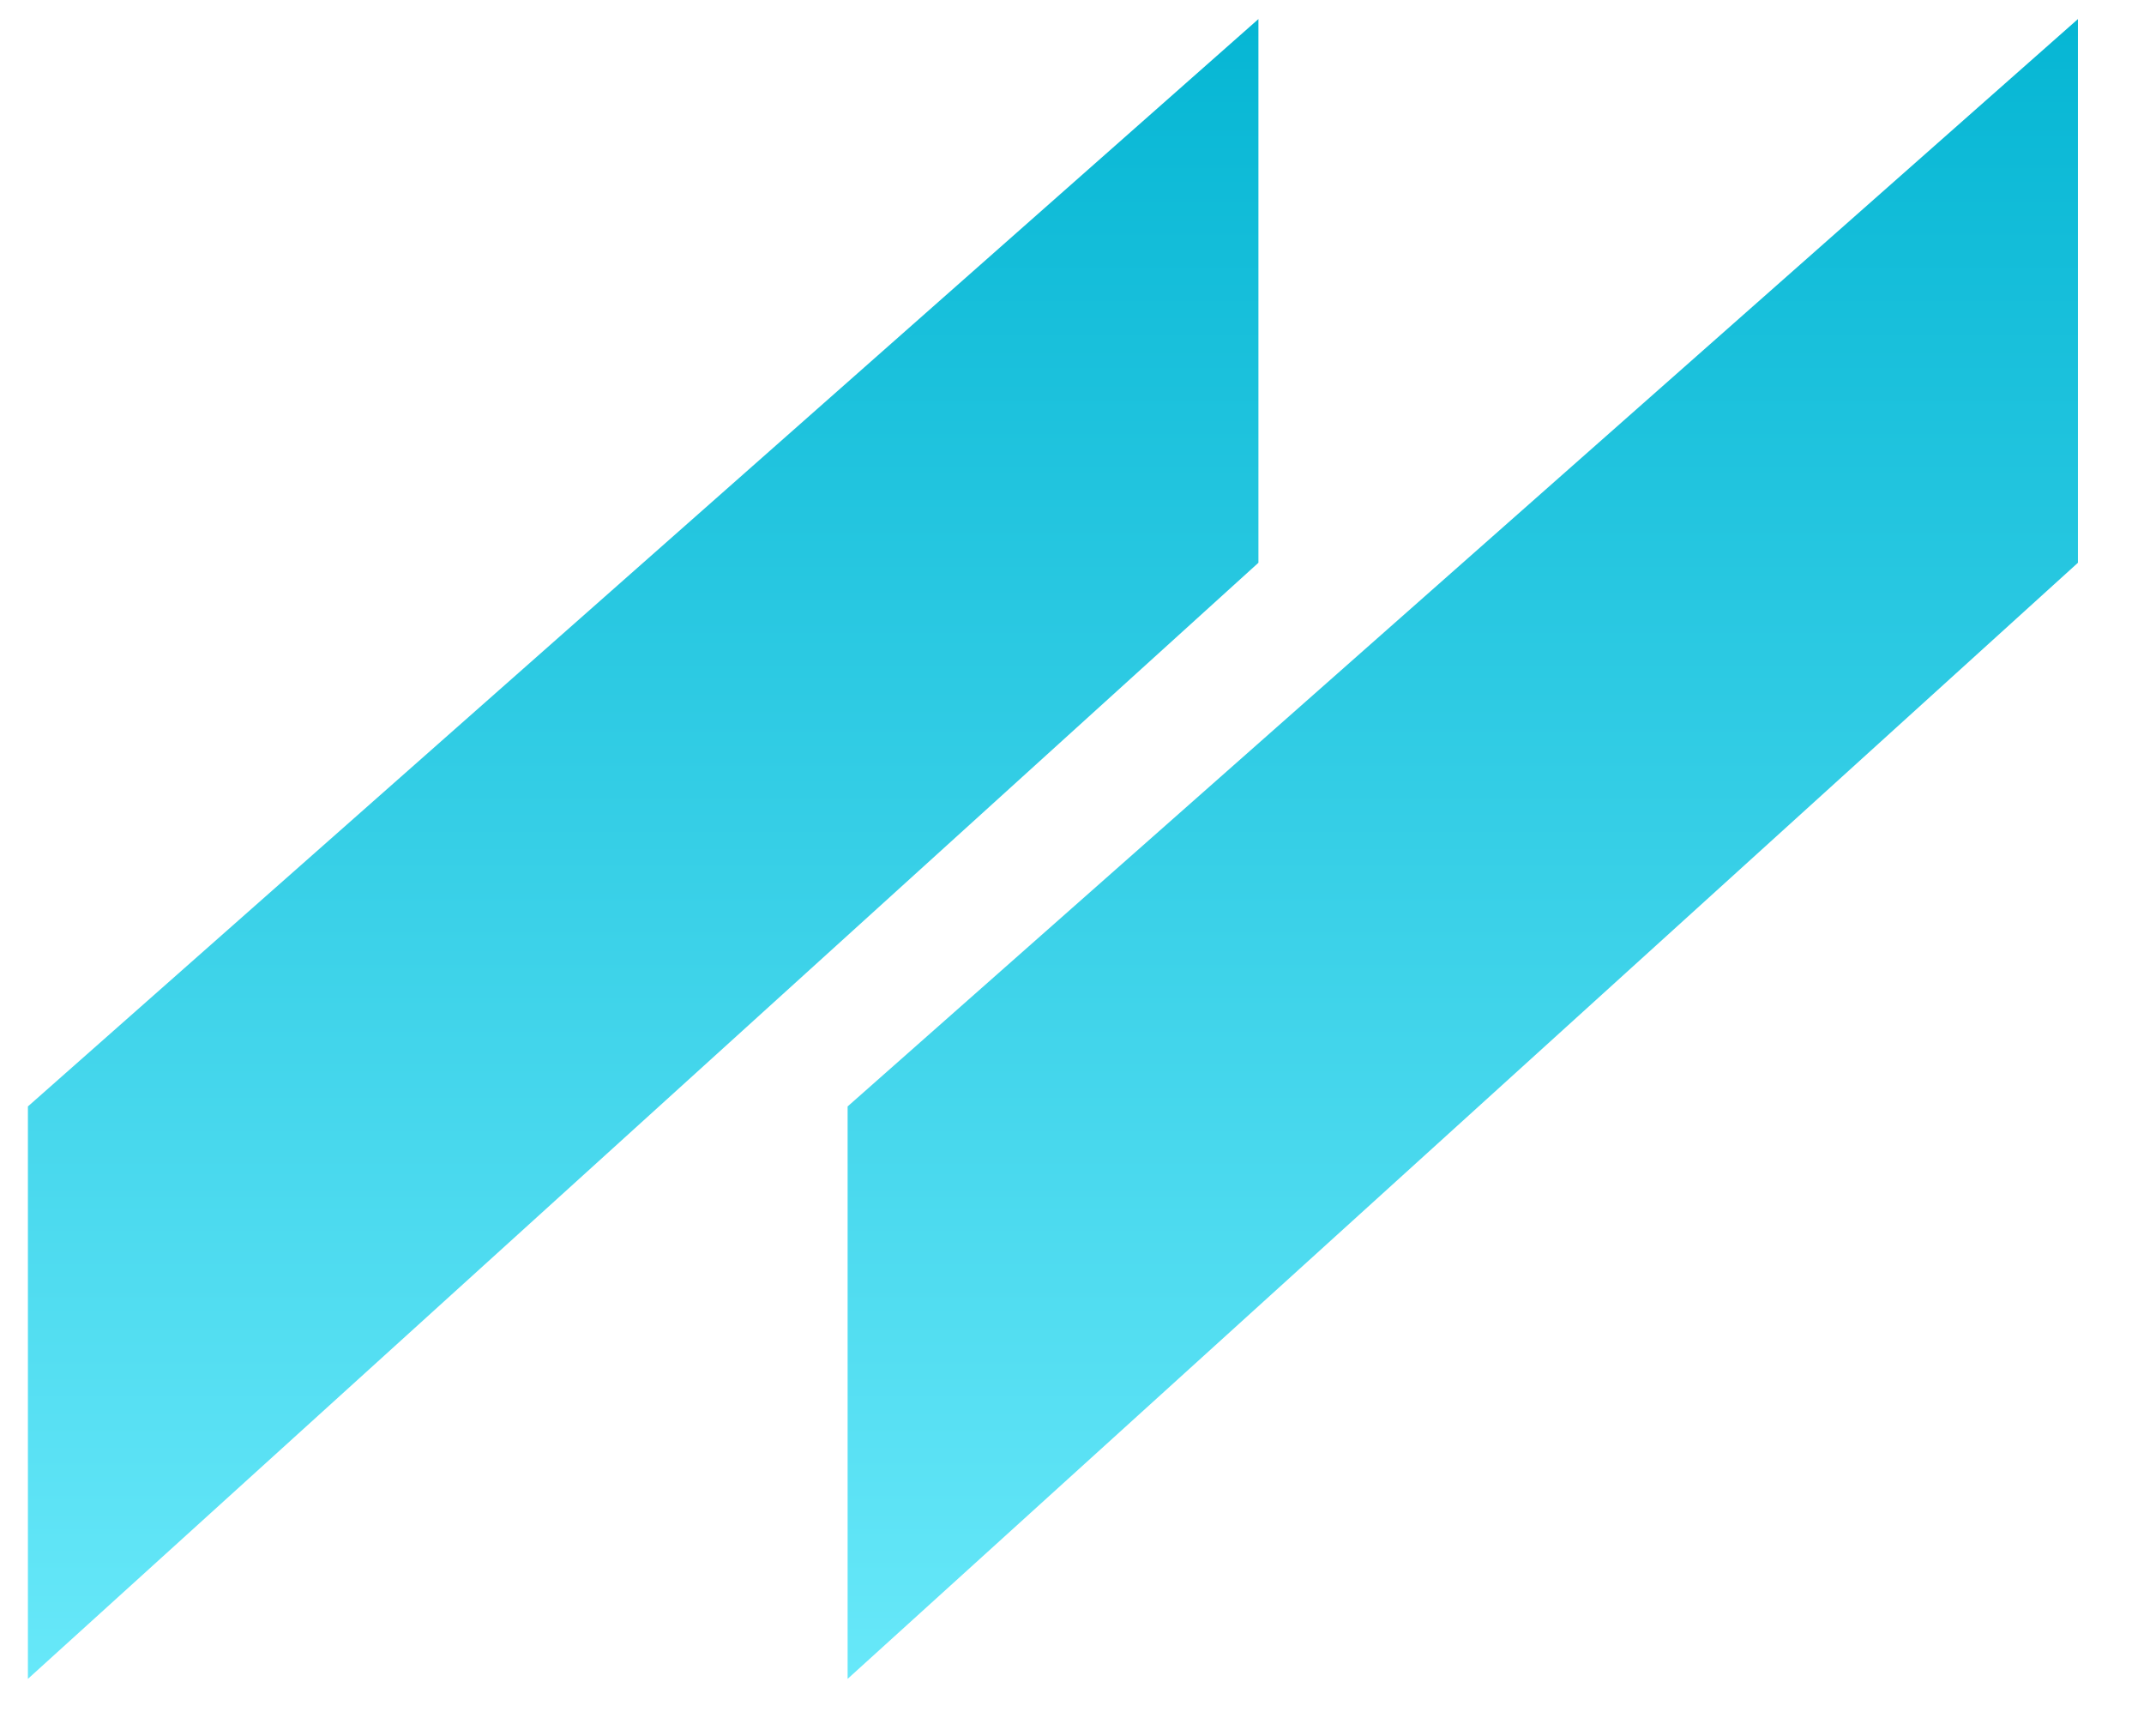
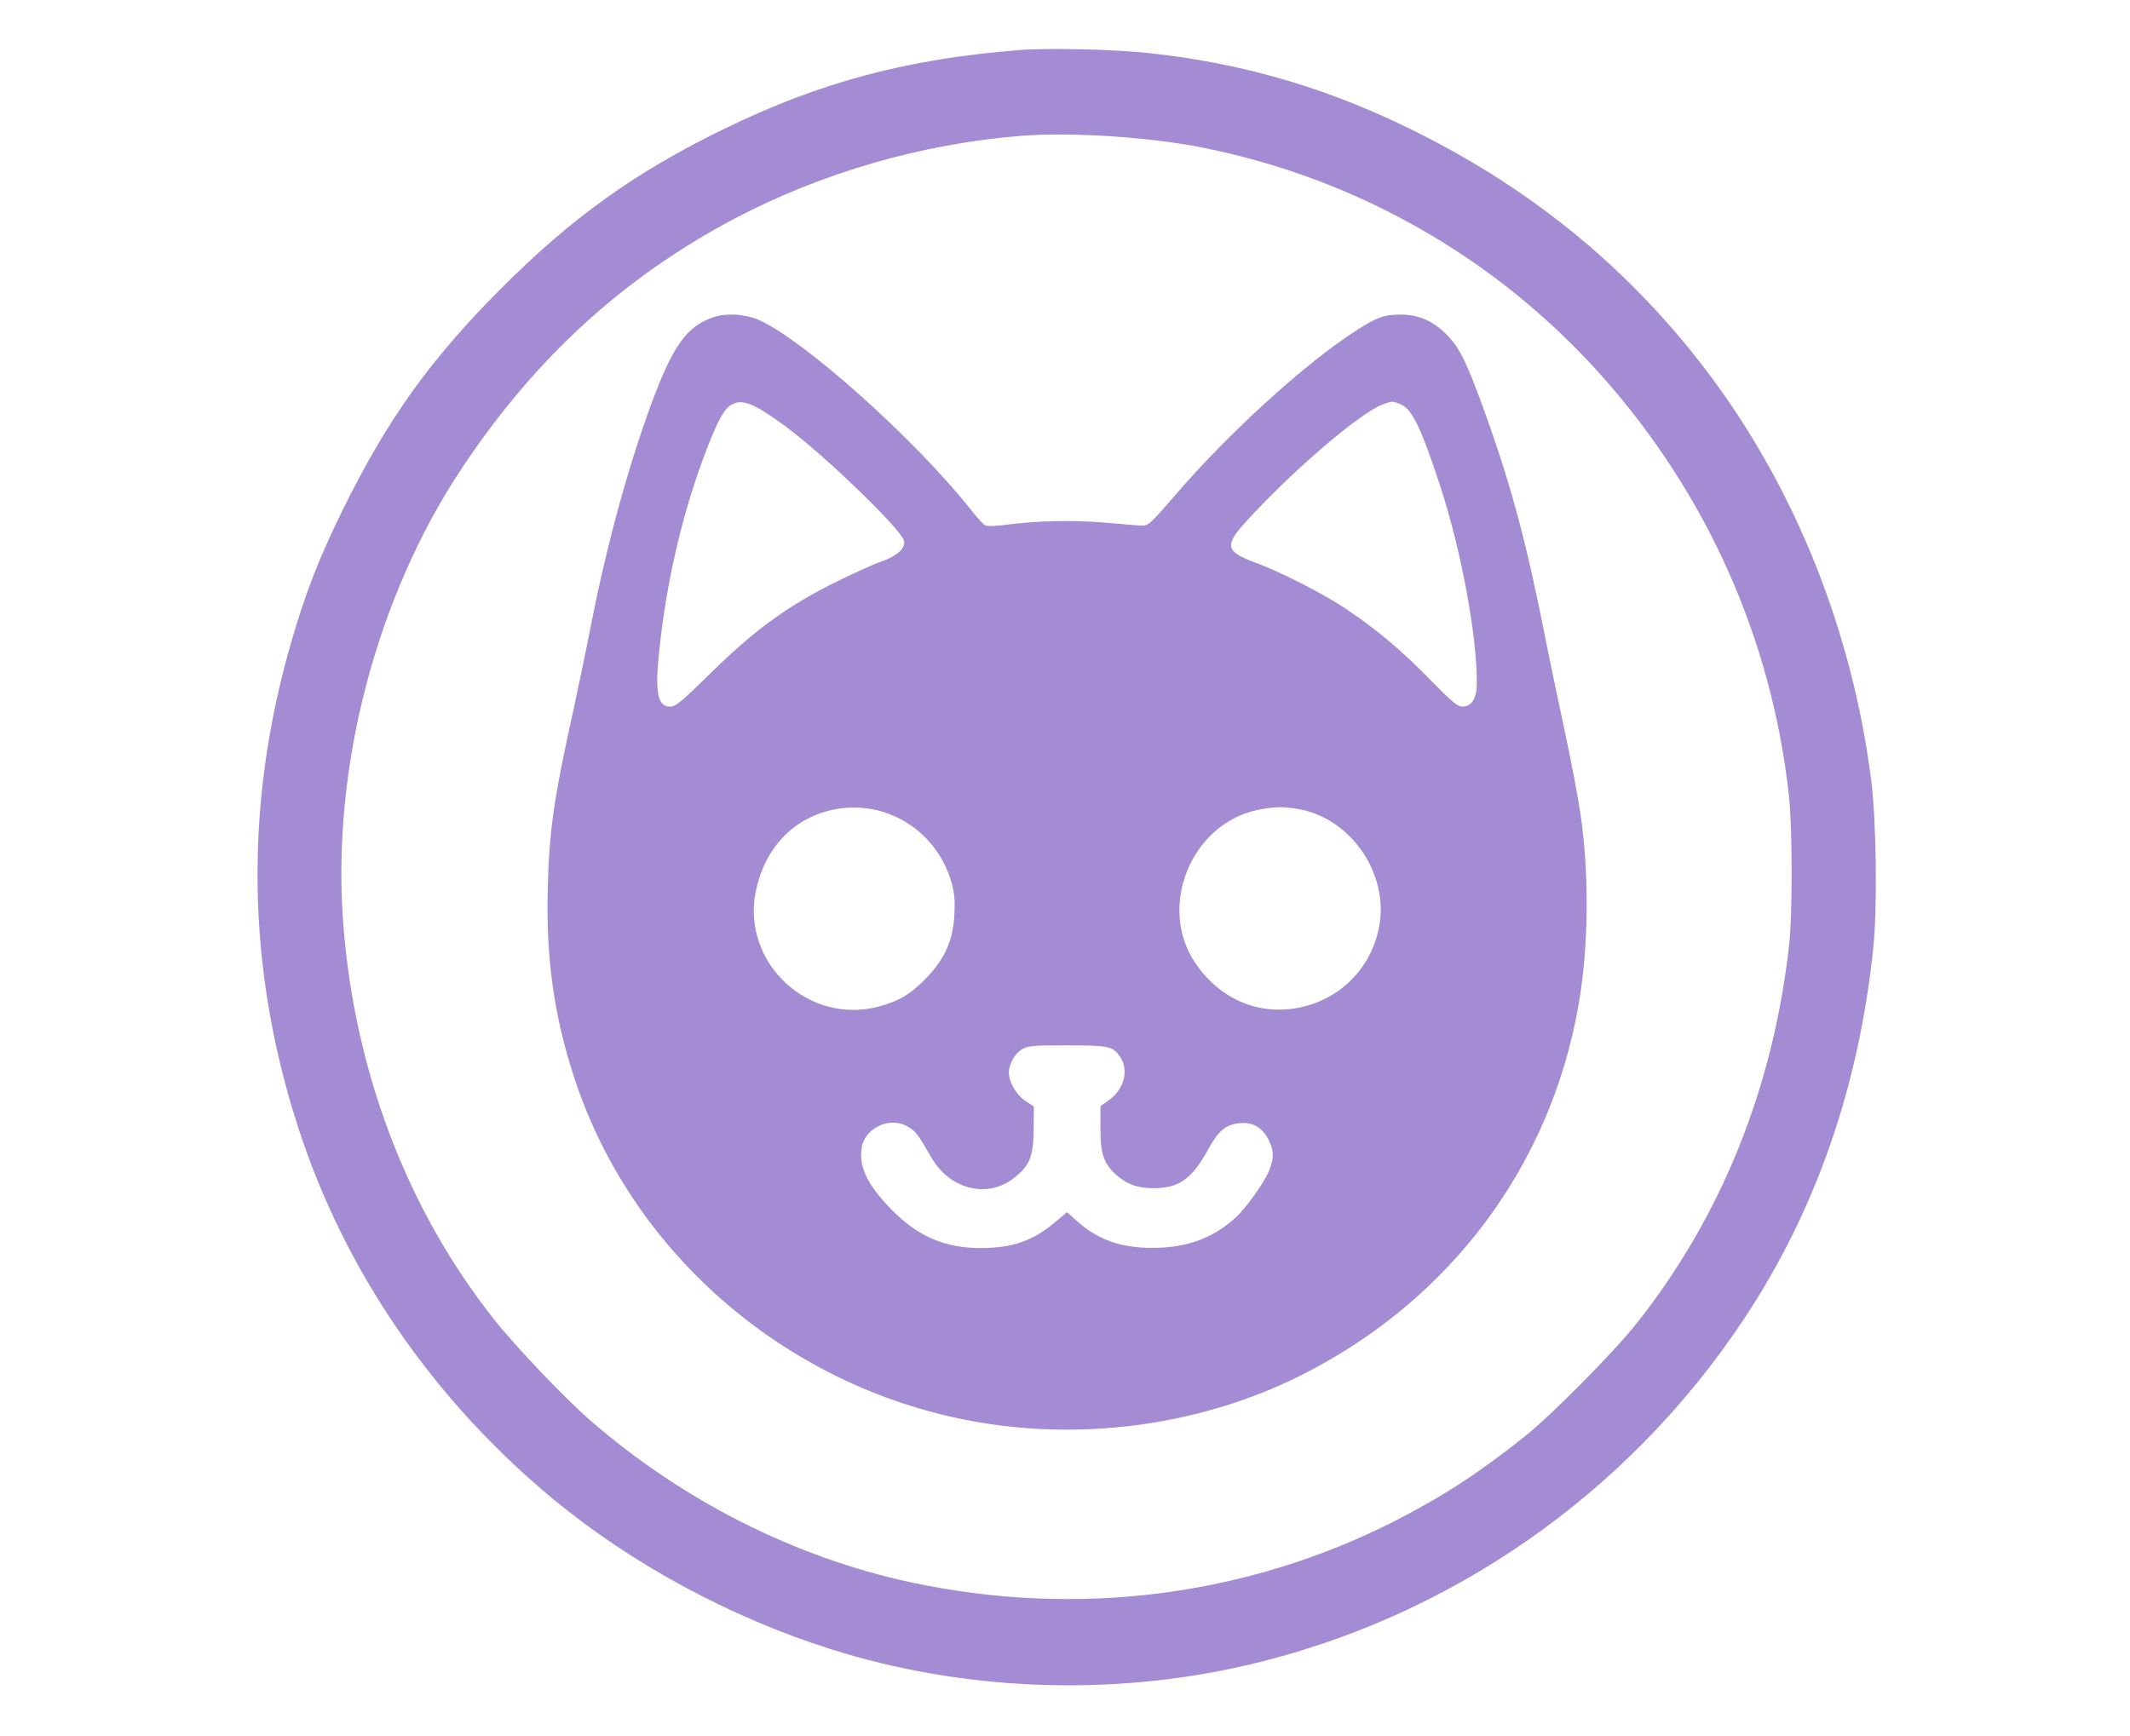
- <svg xmlns="http://www.w3.org/2000/svg" xmlns:xlink="http://www.w3.org/1999/xlink" version="1.1" preserveAspectRatio="xMidYMid meet" viewBox="344.564 330.278 111.737 91.218" width="53.87" height="43.61">
-   <defs>
-     <path d="M453.3 331.28L453.3 359.85L388.64 418.5L388.64 388.42L453.3 331.28Z" id="aFZf6T5ED" />
-     <linearGradient id="gradientb2ThqnP5Op" gradientUnits="userSpaceOnUse" x1="420.97" y1="331.28" x2="420.97" y2="418.5">
-       <stop style="stop-color: #06b6d4;stop-opacity: 1" offset="0%" />
-       <stop style="stop-color: #67e8f9;stop-opacity: 1" offset="100%" />
-     </linearGradient>
-     <path d="M410.23 331.28L410.23 359.85L345.56 418.5L345.56 388.42L410.23 331.28Z" id="a9fehgwfM" />
-     <linearGradient id="gradientk1wNV9Ostb" gradientUnits="userSpaceOnUse" x1="377.89" y1="331.28" x2="377.89" y2="418.5">
-       <stop style="stop-color: #06b6d4;stop-opacity: 1" offset="0%" />
-       <stop style="stop-color: #67e8f9;stop-opacity: 1" offset="100%" />
-     </linearGradient>
-   </defs>
-   <g>
-     <g>
-       <use xlink:href="#aFZf6T5ED" opacity="1" fill="url(#gradientb2ThqnP5Op)" />
-     </g>
-     <g>
-       <use xlink:href="#a9fehgwfM" opacity="1" fill="url(#gradientk1wNV9Ostb)" />
-     </g>
+ <svg xmlns="http://www.w3.org/2000/svg" width="54px" height="44px" viewBox="0 0 54 44" version="1.1">
+   <g id="surface1">
+     <path style=" stroke:none;fill-rule:evenodd;fill:rgb(64.314%,54.902%,83.137%);fill-opacity:1;" d="M 25.832 1.27 C 22.988 1.496 20.809 2.078 18.379 3.258 C 16.125 4.352 14.488 5.52 12.68 7.34 C 10.898 9.129 9.816 10.641 8.699 12.91 C 8.074 14.18 7.738 15.047 7.363 16.355 C 6.191 20.445 6.254 24.535 7.547 28.551 C 8.723 32.207 10.957 35.469 14.027 38.016 C 16.016 39.66 18.512 41.012 21.066 41.82 C 24.402 42.875 28.105 43.023 31.535 42.242 C 36.715 41.062 41.273 37.895 44.227 33.426 C 46.039 30.684 47.125 27.555 47.492 24.039 C 47.598 23.008 47.57 20.809 47.438 19.773 C 46.957 16.008 45.52 12.41 43.332 9.492 C 41.379 6.891 38.934 4.863 35.949 3.367 C 33.75 2.262 31.602 1.621 29.188 1.352 C 28.289 1.25 26.598 1.211 25.832 1.27 M 25.883 3.445 C 23.371 3.645 20.824 4.383 18.617 5.547 C 15.809 7.031 13.57 9.078 11.723 11.852 C 9.535 15.133 8.398 19.488 8.703 23.434 C 8.992 27.176 10.324 30.676 12.52 33.449 C 13.059 34.133 14.309 35.445 14.949 36.004 C 17.293 38.047 20.156 39.496 23.098 40.125 C 27.301 41.027 31.605 40.48 35.359 38.57 C 36.586 37.941 37.465 37.371 38.656 36.426 C 39.324 35.891 40.898 34.305 41.473 33.582 C 43.633 30.867 44.949 27.602 45.359 23.961 C 45.445 23.188 45.441 20.996 45.355 20.199 C 44.926 16.23 43.285 12.543 40.617 9.543 C 37.965 6.559 34.414 4.523 30.48 3.742 C 29.121 3.473 27.156 3.344 25.883 3.445 M 18.113 8.035 C 17.418 8.262 17.07 8.742 16.516 10.23 C 15.922 11.844 15.383 13.809 14.977 15.879 C 14.859 16.488 14.664 17.418 14.551 17.941 C 14.039 20.25 13.922 21.066 13.887 22.531 C 13.84 24.312 14.047 25.773 14.566 27.352 C 16.051 31.863 20.059 35.262 24.836 36.07 C 27.609 36.535 30.527 36.105 32.984 34.875 C 36.762 32.977 39.316 29.562 40.023 25.461 C 40.273 24.023 40.293 22.219 40.078 20.703 C 40.016 20.266 39.828 19.262 39.656 18.477 C 39.488 17.688 39.285 16.723 39.207 16.328 C 38.715 13.82 38.336 12.391 37.668 10.523 C 37.211 9.25 37.023 8.855 36.727 8.539 C 36.375 8.156 35.984 7.977 35.516 7.977 C 35.094 7.977 34.922 8.039 34.41 8.363 C 33.113 9.191 31.156 10.969 29.789 12.562 C 29.211 13.234 29.109 13.332 28.973 13.328 C 28.891 13.328 28.465 13.293 28.031 13.254 C 27.215 13.184 26.281 13.203 25.484 13.309 C 25.23 13.344 25.023 13.348 24.973 13.32 C 24.926 13.297 24.758 13.109 24.602 12.91 C 23.191 11.133 20.383 8.621 19.238 8.113 C 18.902 7.965 18.441 7.934 18.113 8.035 M 18.551 10.258 C 18.363 10.363 18.199 10.656 17.914 11.398 C 17.34 12.891 16.941 14.543 16.742 16.238 C 16.59 17.527 16.648 17.918 16.992 17.918 C 17.133 17.918 17.281 17.793 18.031 17.055 C 19.129 15.977 19.934 15.391 21.121 14.793 C 21.586 14.562 22.117 14.32 22.305 14.254 C 22.734 14.109 22.969 13.902 22.918 13.711 C 22.848 13.418 20.863 11.504 19.906 10.805 C 19.117 10.227 18.82 10.109 18.551 10.258 M 35.059 10.254 C 34.496 10.453 32.746 11.953 31.598 13.219 C 31.031 13.836 31.066 13.988 31.836 14.27 C 32.473 14.504 33.562 15.062 34.145 15.453 C 34.922 15.98 35.543 16.5 36.273 17.25 C 36.801 17.793 36.953 17.918 37.074 17.918 C 37.312 17.918 37.441 17.707 37.441 17.309 C 37.441 16.09 37.039 13.93 36.512 12.324 C 36.023 10.836 35.801 10.375 35.512 10.254 C 35.301 10.164 35.305 10.164 35.059 10.254 M 21.199 20.516 C 20.148 20.703 19.387 21.484 19.16 22.609 C 18.797 24.406 20.484 25.992 22.266 25.527 C 22.766 25.395 23.055 25.23 23.426 24.859 C 23.941 24.348 24.168 23.852 24.195 23.184 C 24.215 22.797 24.195 22.621 24.109 22.332 C 23.723 21.062 22.48 20.289 21.199 20.516 M 31.863 20.543 C 30.199 20.906 29.352 22.98 30.289 24.398 C 30.801 25.172 31.578 25.605 32.43 25.602 C 33.699 25.594 34.75 24.711 34.969 23.473 C 35.203 22.145 34.254 20.762 32.938 20.52 C 32.539 20.445 32.277 20.453 31.863 20.543 M 25.902 26.613 C 25.723 26.723 25.574 26.992 25.578 27.207 C 25.578 27.438 25.773 27.77 25.992 27.914 L 26.211 28.059 L 26.207 28.539 C 26.207 29.328 26.121 29.551 25.691 29.883 C 25.027 30.395 24.086 30.16 23.621 29.367 C 23.27 28.762 23.234 28.711 23.051 28.59 C 22.707 28.355 22.191 28.473 21.953 28.832 C 21.863 28.969 21.832 29.09 21.832 29.312 C 21.832 29.707 22.086 30.152 22.625 30.695 C 23.277 31.355 23.965 31.648 24.863 31.648 C 25.656 31.648 26.188 31.465 26.738 31 L 27.051 30.738 L 27.328 30.984 C 27.895 31.484 28.531 31.68 29.438 31.637 C 30.207 31.598 30.801 31.355 31.344 30.859 C 31.598 30.621 32.074 29.953 32.176 29.68 C 32.301 29.348 32.301 29.191 32.164 28.91 C 32.012 28.594 31.762 28.449 31.434 28.48 C 31.082 28.512 30.891 28.668 30.633 29.141 C 30.223 29.887 29.902 30.121 29.281 30.129 C 28.871 30.137 28.594 30.043 28.332 29.82 C 27.984 29.52 27.898 29.277 27.898 28.613 L 27.898 28.051 L 28.105 27.902 C 28.512 27.617 28.633 27.113 28.379 26.773 C 28.203 26.531 28.094 26.508 27.055 26.508 C 26.168 26.508 26.062 26.516 25.902 26.613 " />
  </g>
</svg>
